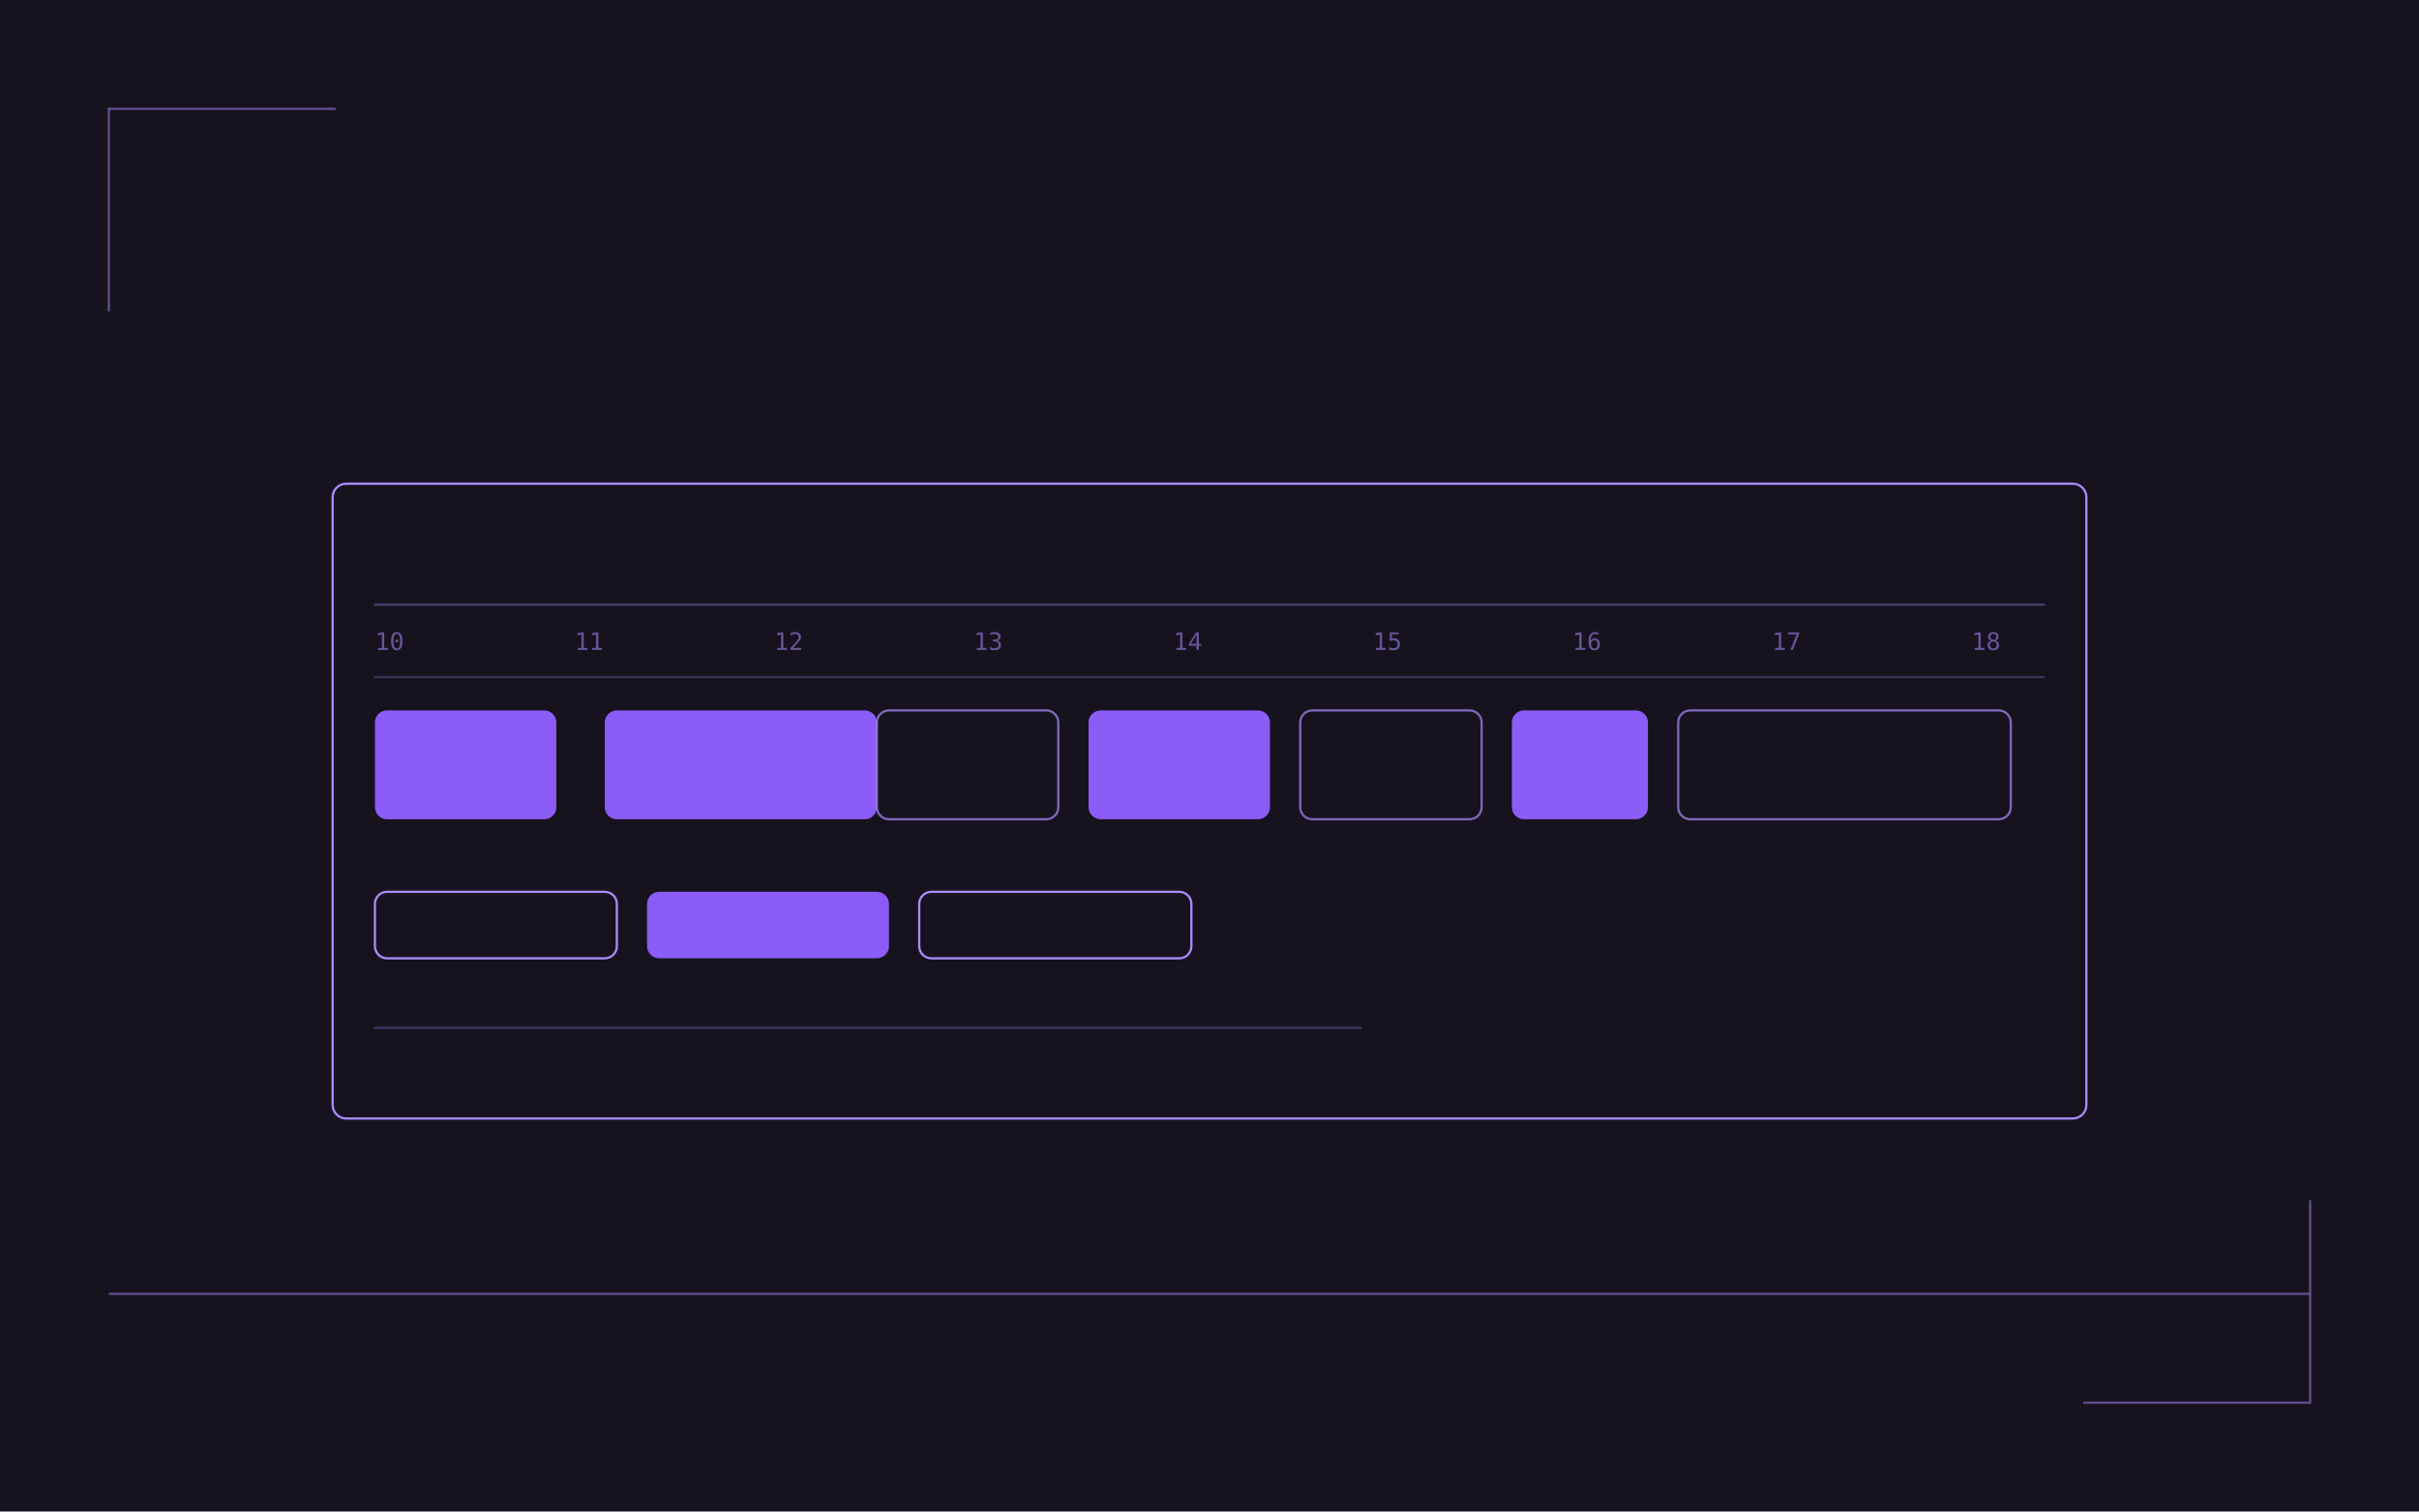
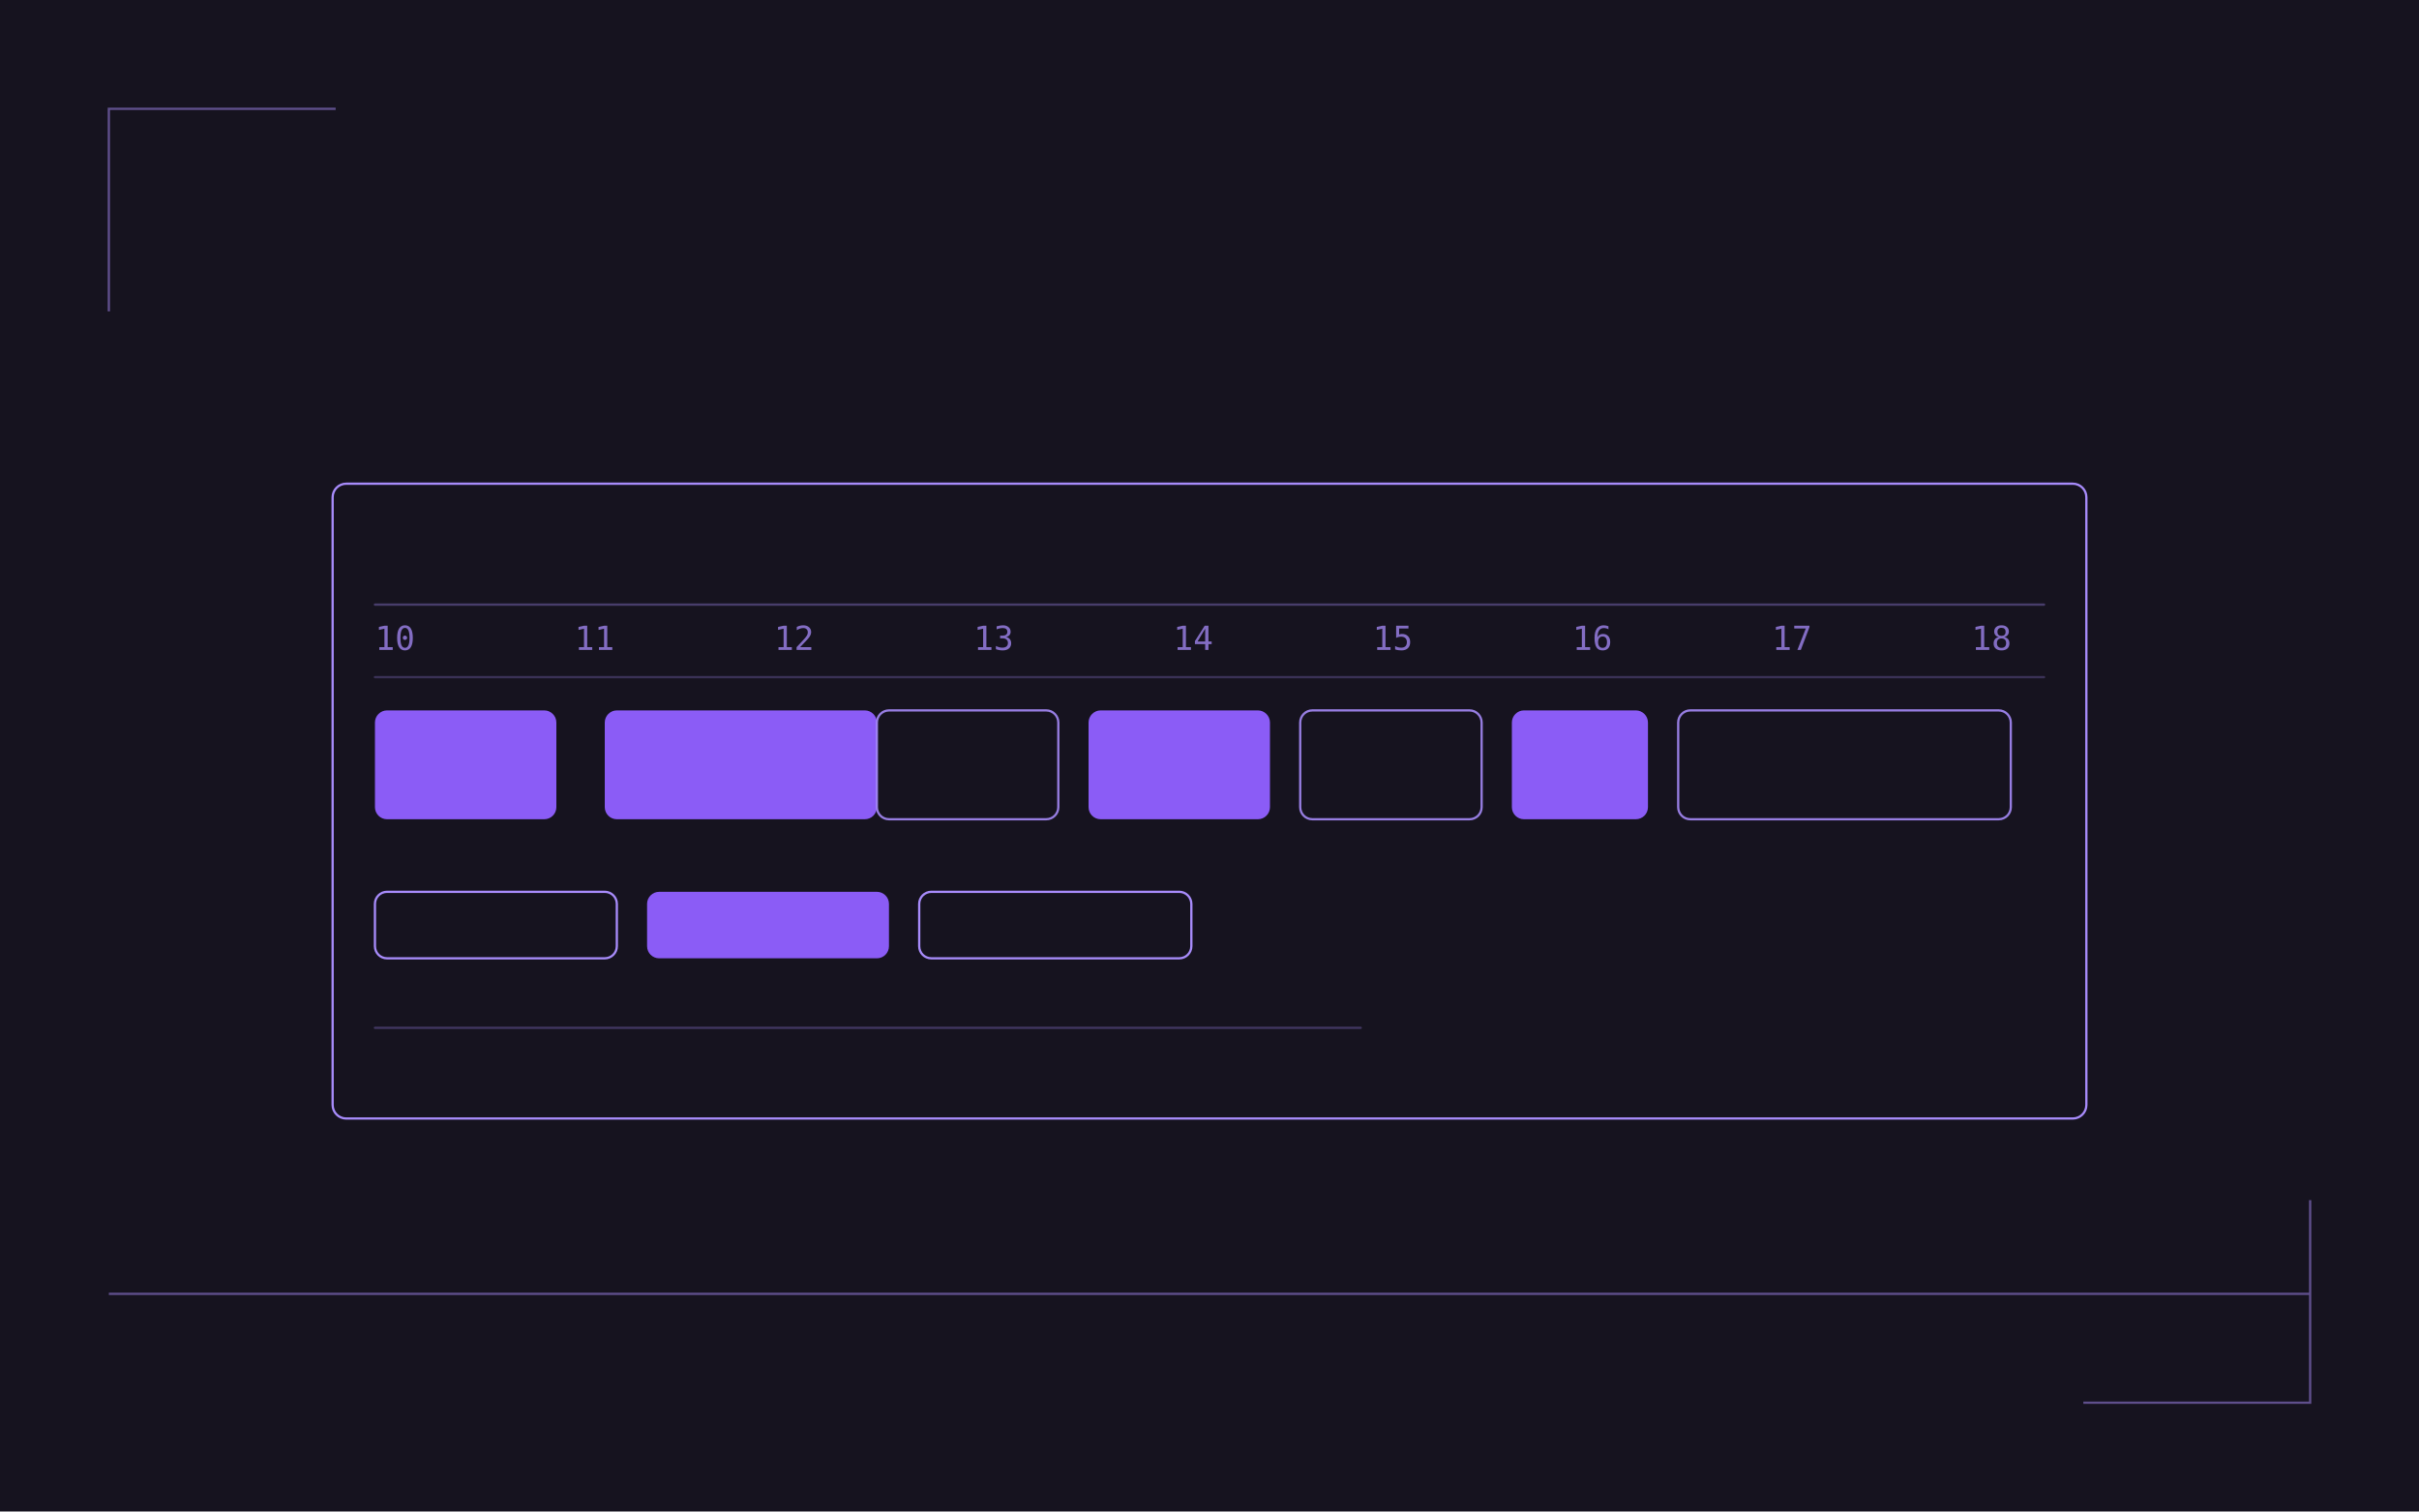
<svg xmlns="http://www.w3.org/2000/svg" class="project-cover" width="1600" height="1000" viewBox="0 0 1600 1000" color="var(--cover-line, #A78BFA)" focusable="false" aria-hidden="true">
  <rect width="1600" height="1000" fill="var(--cover-bg, #16131F)" />
  <path d="M72 206V72H222 M1378 928h150V794 M72 856H1528" stroke="currentColor" stroke-width="1.5" fill="none" opacity=".5" />
  <g data-cover-art="" stroke-width="1.5" stroke-linecap="round" stroke-linejoin="round">
    <rect x="220" y="320" width="1160" height="420" rx="9" fill="var(--cover-bg, #16131F)" stroke="currentColor" vector-effect="non-scaling-stroke" />
    <path d="M248 400 H1352" fill="none" stroke="currentColor" opacity=".35" vector-effect="non-scaling-stroke" />
-     <g fill="currentColor" opacity=".55" font-family="ui-monospace, monospace" font-size="16">
+     <g fill="currentColor" opacity=".75" font-family="ui-monospace, monospace" font-size="22">
      <text x="248" y="430">10</text>
      <text x="380" y="430">11</text>
      <text x="512" y="430">12</text>
      <text x="644" y="430">13</text>
      <text x="776" y="430">14</text>
      <text x="908" y="430">15</text>
      <text x="1040" y="430">16</text>
      <text x="1172" y="430">17</text>
      <text x="1304" y="430">18</text>
    </g>
    <path d="M248 448 H1352" fill="none" stroke="currentColor" opacity=".25" vector-effect="non-scaling-stroke" />
    <rect x="248" y="470" width="120" height="72" rx="8" fill="#8B5CF6" stroke="none" />
    <rect x="400" y="470" width="180" height="72" rx="8" fill="#8B5CF6" stroke="none" />
    <rect x="720" y="470" width="120" height="72" rx="8" fill="#8B5CF6" stroke="none" />
    <rect x="1000" y="470" width="90" height="72" rx="8" fill="#8B5CF6" stroke="none" />
-     <rect x="580" y="470" width="120" height="72" rx="8" fill="none" stroke="currentColor" opacity=".7" vector-effect="non-scaling-stroke" />
-     <rect x="860" y="470" width="120" height="72" rx="8" fill="none" stroke="currentColor" opacity=".7" vector-effect="non-scaling-stroke" />
-     <rect x="1110" y="470" width="220" height="72" rx="8" fill="none" stroke="currentColor" opacity=".7" vector-effect="non-scaling-stroke" />
+     <rect x="580" y="470" width="120" height="72" rx="8" fill="none" stroke="currentColor" opacity=".88" vector-effect="non-scaling-stroke" />
+     <rect x="860" y="470" width="120" height="72" rx="8" fill="none" stroke="currentColor" opacity=".88" vector-effect="non-scaling-stroke" />
+     <rect x="1110" y="470" width="220" height="72" rx="8" fill="none" stroke="currentColor" opacity=".88" vector-effect="non-scaling-stroke" />
    <rect x="248" y="590" width="160" height="44" rx="8" fill="none" stroke="currentColor" vector-effect="non-scaling-stroke" />
    <rect x="428" y="590" width="160" height="44" rx="8" fill="#8B5CF6" stroke="none" />
    <rect x="608" y="590" width="180" height="44" rx="8" fill="none" stroke="currentColor" vector-effect="non-scaling-stroke" />
    <path d="M248 680 H900" fill="none" stroke="currentColor" opacity=".3" vector-effect="non-scaling-stroke" />
  </g>
</svg>
